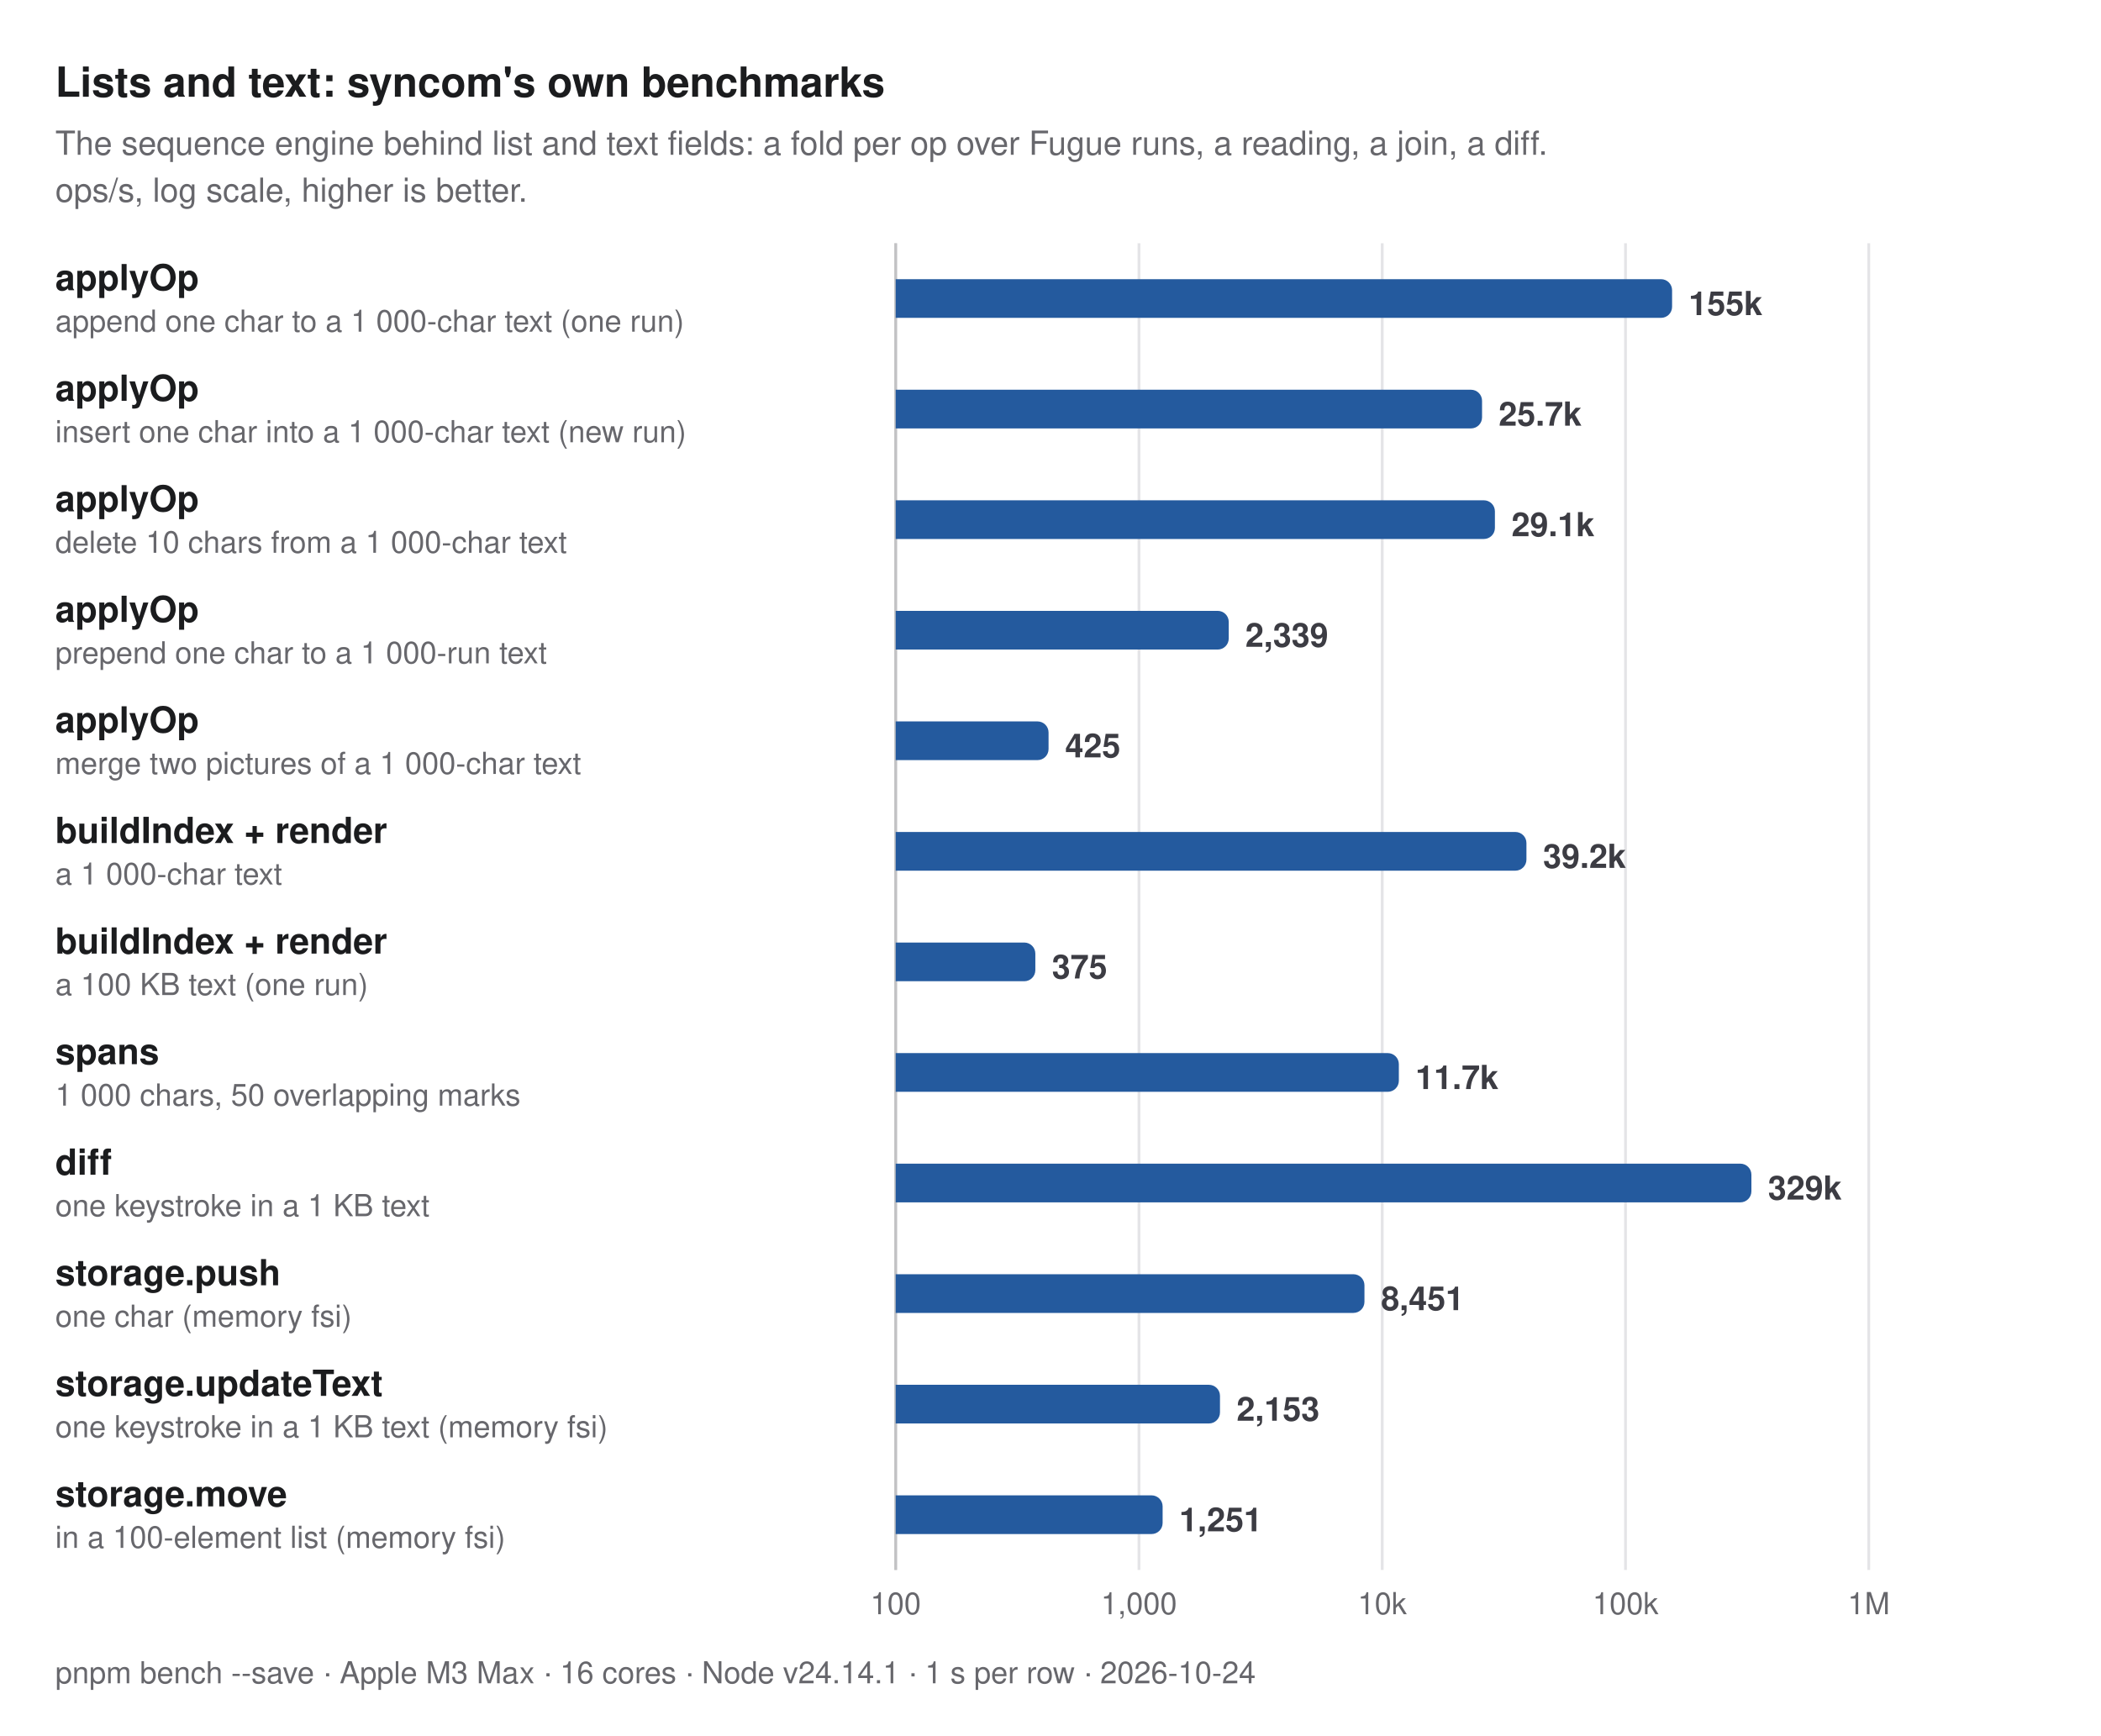
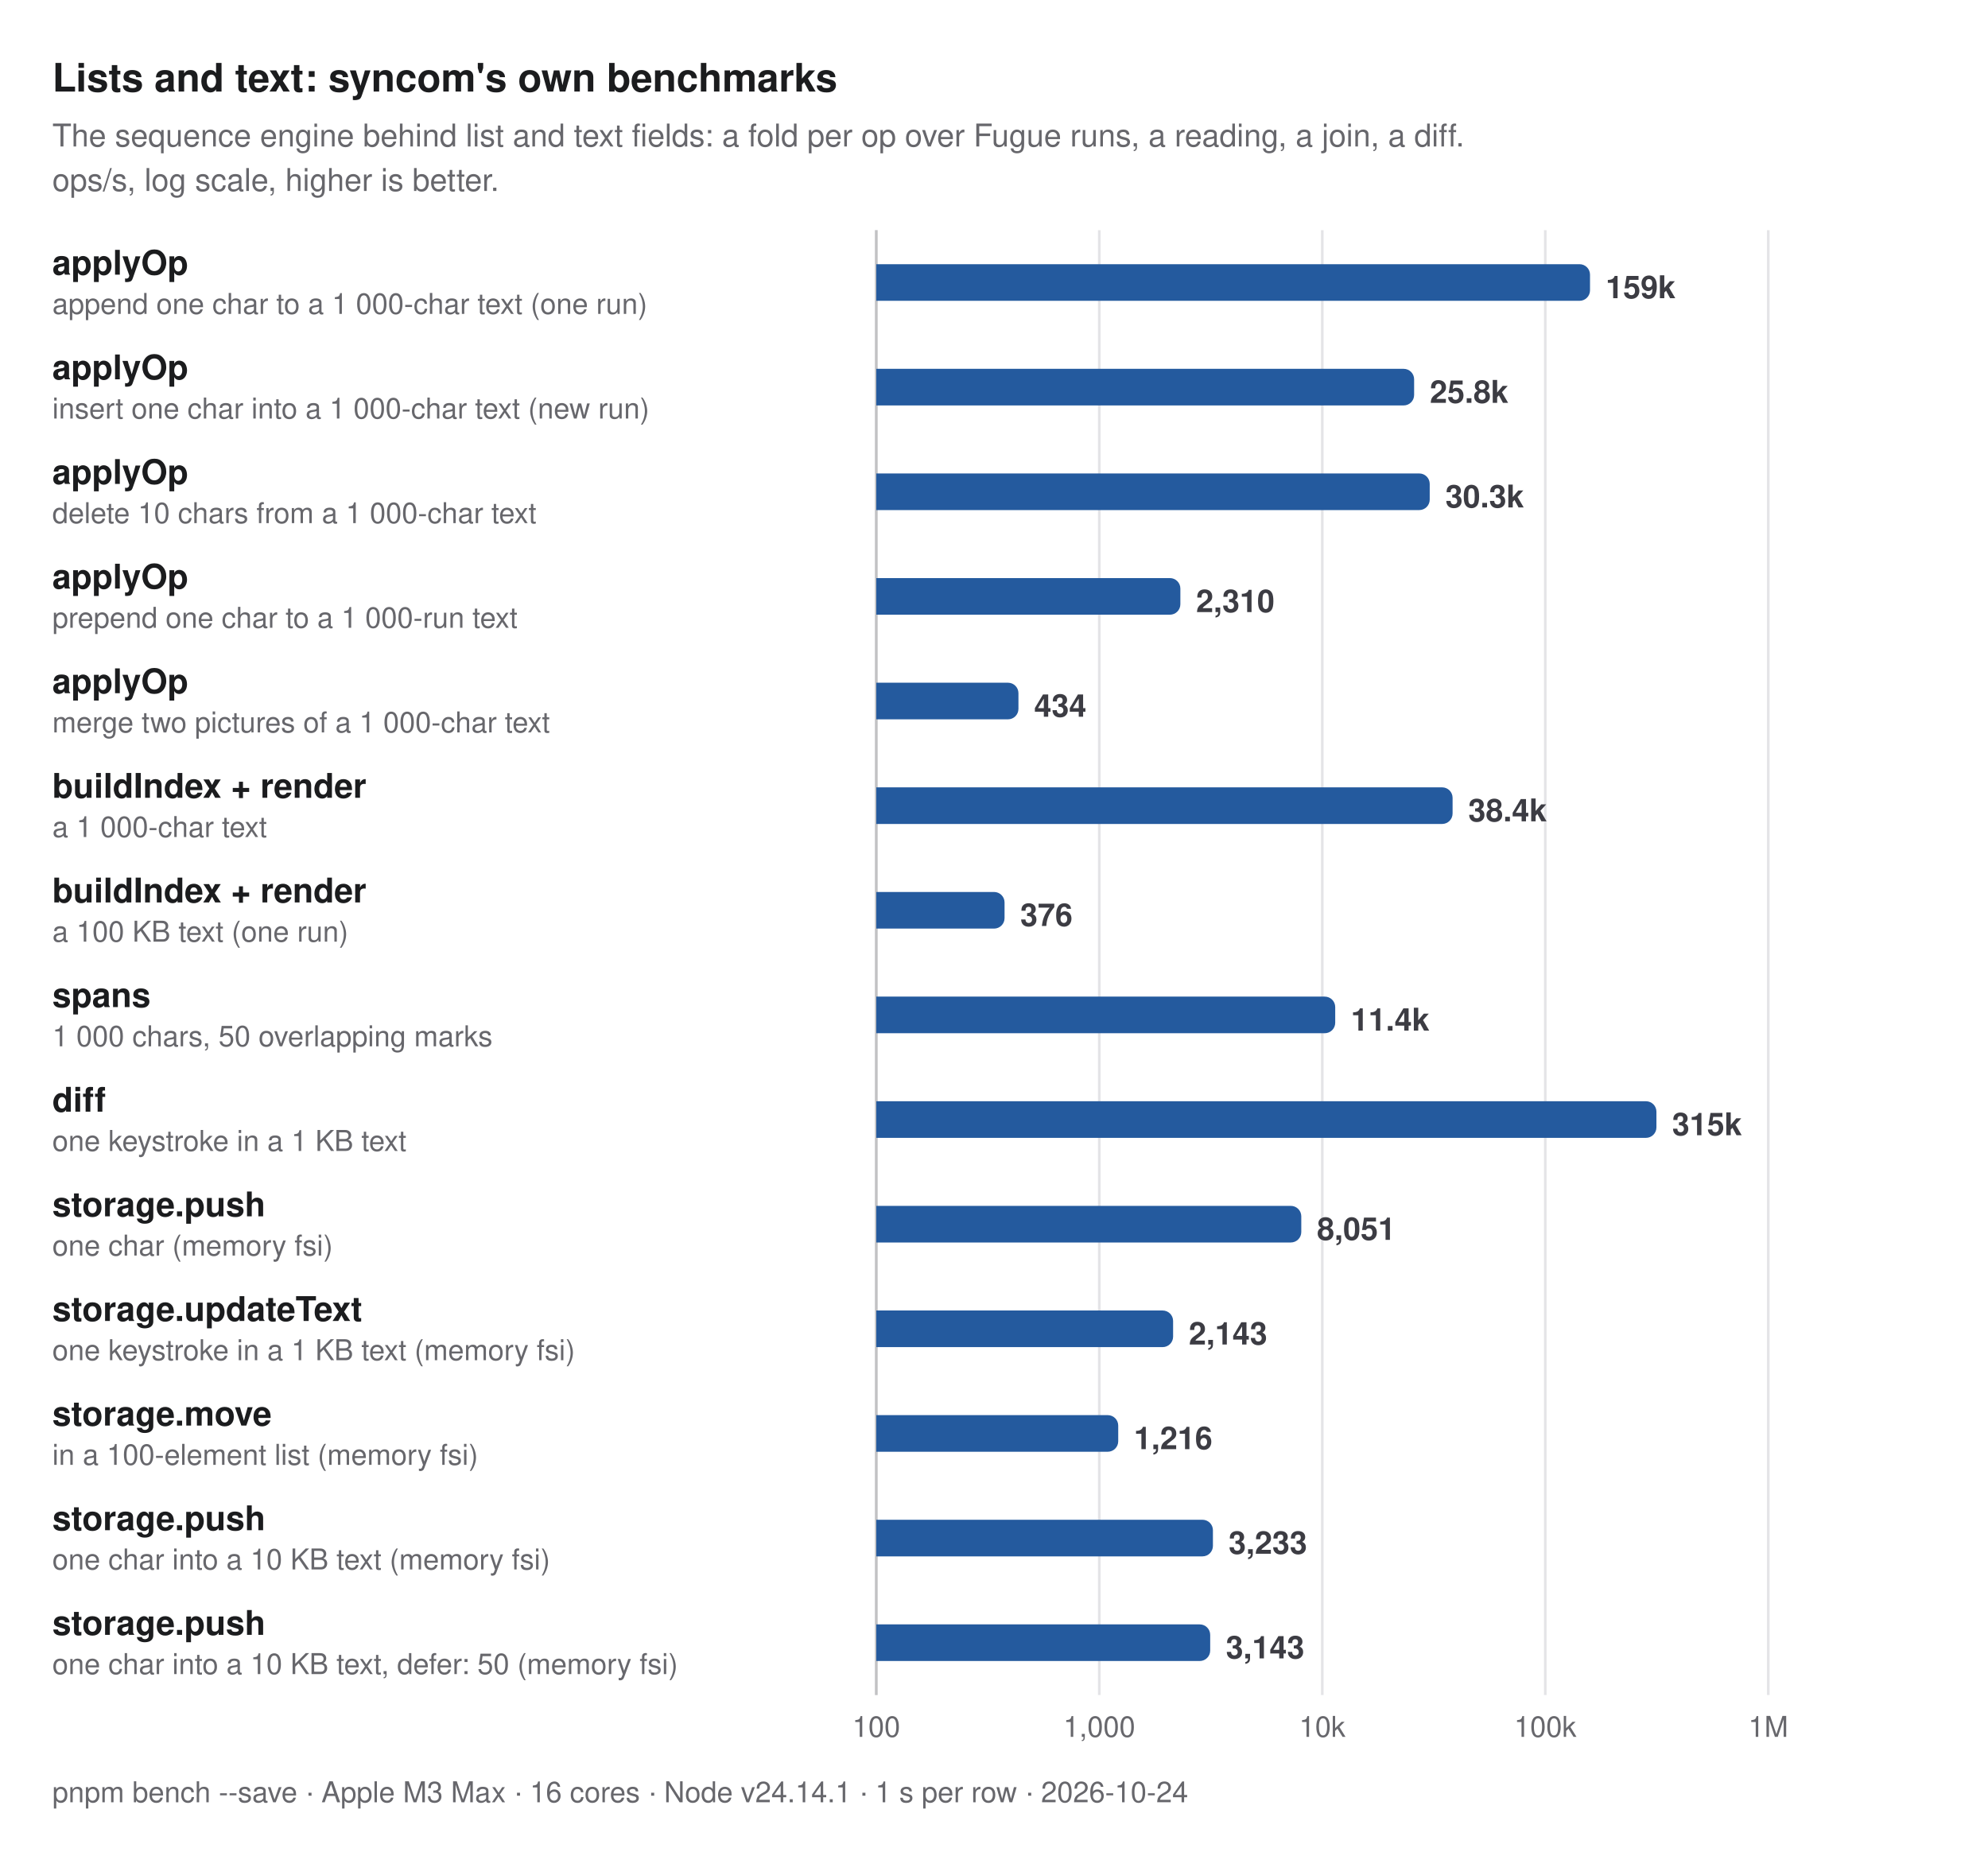
- <svg xmlns="http://www.w3.org/2000/svg" width="760" height="628" viewBox="0 0 760 628" role="img" aria-label="Lists and text: syncom's own benchmarks. The sequence engine behind list and text fields: a fold per op over Fugue runs, a reading, a join, a diff. ops/s, log scale, higher is better.">
+ <svg xmlns="http://www.w3.org/2000/svg" width="760" height="708" viewBox="0 0 760 708" role="img" aria-label="Lists and text: syncom's own benchmarks. The sequence engine behind list and text fields: a fold per op over Fugue runs, a reading, a join, a diff. ops/s, log scale, higher is better.">
  <style>
  text { font-family: -apple-system, BlinkMacSystemFont, "Segoe UI", Helvetica, Arial, sans-serif; }
  .title { font-size: 15px; font-weight: 700; fill: #1b1c1e; }
  .subtitle, .caption { font-size: 12px; fill: #67676c; }
  .caption { font-size: 11px; }
  .group { font-size: 11px; font-weight: 600; letter-spacing: 0.06em; fill: #67676c; }
  .label { font-size: 13px; font-weight: 600; fill: #1b1c1e; }
  .label.primary, .label.secondary { font-weight: 700; }
  .sublabel { font-size: 11px; fill: #67676c; }
  .value { font-size: 12px; font-weight: 600; fill: #3c3c43; font-variant-numeric: tabular-nums; }
  .value.small { font-size: 10px; }
  .legend { font-size: 11px; fill: #3c3c43; }
  .tick { font-size: 11px; fill: #67676c; font-variant-numeric: tabular-nums; }
  .grid { stroke: #e4e4e7; stroke-width: 1; }
  .axis { stroke: #c2c2c4; stroke-width: 1; }
  .ref { stroke: #67676c; stroke-width: 1; stroke-dasharray: 3 3; }
  .bar { fill: #c4c6cc; }
  .bar.primary { fill: #245a9e; }
  .bar.secondary { fill: #5e9be6; }
  @media (prefers-color-scheme: dark) {
    .title, .label { fill: #dfdfd6; }
    .subtitle, .caption, .group, .sublabel, .tick { fill: #98989f; }
    .value, .legend { fill: #c2c2c4; }
    .grid { stroke: #2e2e32; }
    .axis { stroke: #48484c; }
    .ref { stroke: #98989f; }
    .bar { fill: #46474e; }
    .bar.primary { fill: #8dbcf2; }
    .bar.secondary { fill: #3d7bd0; }
  }
</style>
  <text class="title" x="20" y="35">Lists and text: syncom's own benchmarks</text>
  <text class="subtitle" x="20" y="56">The sequence engine behind list and text fields: a fold per op over Fugue runs, a reading, a join, a diff.</text>
  <text class="subtitle" x="20" y="73">ops/s, log scale, higher is better.</text>
-   <line class="grid" x1="324" y1="88" x2="324" y2="568" />
-   <text class="tick" x="324" y="584" text-anchor="middle">100</text>
-   <line class="grid" x1="412" y1="88" x2="412" y2="568" />
-   <text class="tick" x="412" y="584" text-anchor="middle">1,000</text>
-   <line class="grid" x1="500" y1="88" x2="500" y2="568" />
-   <text class="tick" x="500" y="584" text-anchor="middle">10k</text>
-   <line class="grid" x1="588" y1="88" x2="588" y2="568" />
-   <text class="tick" x="588" y="584" text-anchor="middle">100k</text>
-   <line class="grid" x1="676" y1="88" x2="676" y2="568" />
-   <text class="tick" x="676" y="584" text-anchor="middle">1M</text>
-   <line class="axis" x1="324" y1="88" x2="324" y2="568" />
+   <line class="grid" x1="335" y1="88" x2="335" y2="648" />
+   <text class="tick" x="335" y="664" text-anchor="middle">100</text>
+   <line class="grid" x1="420.25" y1="88" x2="420.25" y2="648" />
+   <text class="tick" x="420.25" y="664" text-anchor="middle">1,000</text>
+   <line class="grid" x1="505.5" y1="88" x2="505.5" y2="648" />
+   <text class="tick" x="505.5" y="664" text-anchor="middle">10k</text>
+   <line class="grid" x1="590.75" y1="88" x2="590.75" y2="648" />
+   <text class="tick" x="590.75" y="664" text-anchor="middle">100k</text>
+   <line class="grid" x1="676" y1="88" x2="676" y2="648" />
+   <text class="tick" x="676" y="664" text-anchor="middle">1M</text>
+   <line class="axis" x1="335" y1="88" x2="335" y2="648" />
  <g>
    <text class="label primary" x="20" y="105">applyOp</text>
    <text class="sublabel" x="20" y="120">append one char to a 1 000-char text (one run)</text>
-     <path class="bar primary" d="M324,101H600.848A4,4 0 0 1 604.848,105V111A4,4 0 0 1 600.848,115H324Z" />
-     <text class="value" x="610.848" y="114">155k</text>
+     <path class="bar primary" d="M335,101H603.853A4,4 0 0 1 607.853,105V111A4,4 0 0 1 603.853,115H335Z" />
+     <text class="value" x="613.853" y="114">159k</text>
  </g>
  <g>
    <text class="label primary" x="20" y="145">applyOp</text>
    <text class="sublabel" x="20" y="160">insert one char into a 1 000-char text (new run)</text>
-     <path class="bar primary" d="M324,141H532.108A4,4 0 0 1 536.108,145V151A4,4 0 0 1 532.108,155H324Z" />
-     <text class="value" x="542.108" y="154">25.7k</text>
+     <path class="bar primary" d="M335,141H536.611A4,4 0 0 1 540.611,145V151A4,4 0 0 1 536.611,155H335Z" />
+     <text class="value" x="546.611" y="154">25.8k</text>
  </g>
  <g>
    <text class="label primary" x="20" y="185">applyOp</text>
    <text class="sublabel" x="20" y="200">delete 10 chars from a 1 000-char text</text>
-     <path class="bar primary" d="M324,181H536.758A4,4 0 0 1 540.758,185V191A4,4 0 0 1 536.758,195H324Z" />
-     <text class="value" x="546.758" y="194">29.1k</text>
+     <path class="bar primary" d="M335,181H542.574A4,4 0 0 1 546.574,185V191A4,4 0 0 1 542.574,195H335Z" />
+     <text class="value" x="552.574" y="194">30.3k</text>
  </g>
  <g>
    <text class="label primary" x="20" y="225">applyOp</text>
    <text class="sublabel" x="20" y="240">prepend one char to a 1 000-run text</text>
-     <path class="bar primary" d="M324,221H440.475A4,4 0 0 1 444.475,225V231A4,4 0 0 1 440.475,235H324Z" />
-     <text class="value" x="450.475" y="234">2,339</text>
+     <path class="bar primary" d="M335,221H447.248A4,4 0 0 1 451.248,225V231A4,4 0 0 1 447.248,235H335Z" />
+     <text class="value" x="457.248" y="234">2,310</text>
  </g>
  <g>
    <text class="label primary" x="20" y="265">applyOp</text>
    <text class="sublabel" x="20" y="280">merge two pictures of a 1 000-char text</text>
-     <path class="bar primary" d="M324,261H375.298A4,4 0 0 1 379.298,265V271A4,4 0 0 1 375.298,275H324Z" />
-     <text class="value" x="385.298" y="274">425</text>
+     <path class="bar primary" d="M335,261H385.346A4,4 0 0 1 389.346,265V271A4,4 0 0 1 385.346,275H335Z" />
+     <text class="value" x="395.346" y="274">434</text>
  </g>
  <g>
    <text class="label primary" x="20" y="305">buildIndex + render</text>
    <text class="sublabel" x="20" y="320">a 1 000-char text</text>
-     <path class="bar primary" d="M324,301H548.162A4,4 0 0 1 552.162,305V311A4,4 0 0 1 548.162,315H324Z" />
-     <text class="value" x="558.162" y="314">39.2k</text>
+     <path class="bar primary" d="M335,301H551.315A4,4 0 0 1 555.315,305V311A4,4 0 0 1 551.315,315H335Z" />
+     <text class="value" x="561.315" y="314">38.4k</text>
  </g>
  <g>
    <text class="label primary" x="20" y="345">buildIndex + render</text>
    <text class="sublabel" x="20" y="360">a 100 KB text (one run)</text>
-     <path class="bar primary" d="M324,341H370.515A4,4 0 0 1 374.515,345V351A4,4 0 0 1 370.515,355H324Z" />
-     <text class="value" x="380.515" y="354">375</text>
+     <path class="bar primary" d="M335,341H380.035A4,4 0 0 1 384.035,345V351A4,4 0 0 1 380.035,355H335Z" />
+     <text class="value" x="390.035" y="354">376</text>
  </g>
  <g>
    <text class="label primary" x="20" y="385">spans</text>
    <text class="sublabel" x="20" y="400">1 000 chars, 50 overlapping marks</text>
-     <path class="bar primary" d="M324,381H502.01A4,4 0 0 1 506.01,385V391A4,4 0 0 1 502.01,395H324Z" />
-     <text class="value" x="512.01" y="394">11.7k</text>
+     <path class="bar primary" d="M335,381H506.445A4,4 0 0 1 510.445,385V391A4,4 0 0 1 506.445,395H335Z" />
+     <text class="value" x="516.445" y="394">11.4k</text>
  </g>
  <g>
    <text class="label primary" x="20" y="425">diff</text>
    <text class="sublabel" x="20" y="440">one keystroke in a 1 KB text</text>
-     <path class="bar primary" d="M324,421H629.539A4,4 0 0 1 633.539,425V431A4,4 0 0 1 629.539,435H324Z" />
-     <text class="value" x="639.539" y="434">329k</text>
+     <path class="bar primary" d="M335,421H629.241A4,4 0 0 1 633.241,425V431A4,4 0 0 1 629.241,435H335Z" />
+     <text class="value" x="639.241" y="434">315k</text>
  </g>
  <g>
    <text class="label primary" x="20" y="465">storage.push</text>
    <text class="sublabel" x="20" y="480">one char (memory fsi)</text>
-     <path class="bar primary" d="M324,461H489.568A4,4 0 0 1 493.568,465V471A4,4 0 0 1 489.568,475H324Z" />
-     <text class="value" x="499.568" y="474">8,451</text>
+     <path class="bar primary" d="M335,461H493.474A4,4 0 0 1 497.474,465V471A4,4 0 0 1 493.474,475H335Z" />
+     <text class="value" x="503.474" y="474">8,051</text>
  </g>
  <g>
    <text class="label primary" x="20" y="505">storage.updateText</text>
    <text class="sublabel" x="20" y="520">one keystroke in a 1 KB text (memory fsi)</text>
-     <path class="bar primary" d="M324,501H437.308A4,4 0 0 1 441.308,505V511A4,4 0 0 1 437.308,515H324Z" />
-     <text class="value" x="447.308" y="514">2,153</text>
+     <path class="bar primary" d="M335,501H444.47A4,4 0 0 1 448.47,505V511A4,4 0 0 1 444.47,515H335Z" />
+     <text class="value" x="454.47" y="514">2,143</text>
  </g>
  <g>
    <text class="label primary" x="20" y="545">storage.move</text>
    <text class="sublabel" x="20" y="560">in a 100-element list (memory fsi)</text>
-     <path class="bar primary" d="M324,541H416.559A4,4 0 0 1 420.559,545V551A4,4 0 0 1 416.559,555H324Z" />
-     <text class="value" x="426.559" y="554">1,251</text>
+     <path class="bar primary" d="M335,541H423.491A4,4 0 0 1 427.491,545V551A4,4 0 0 1 423.491,555H335Z" />
+     <text class="value" x="433.491" y="554">1,216</text>
  </g>
-   <text class="caption" x="20" y="609">pnpm bench --save · Apple M3 Max · 16 cores · Node v24.14.1 · 1 s per row · 2026-10-24</text>
+   <g>
+     <text class="label primary" x="20" y="585">storage.push</text>
+     <text class="sublabel" x="20" y="600">one char into a 10 KB text (memory fsi)</text>
+     <path class="bar primary" d="M335,581H459.694A4,4 0 0 1 463.694,585V591A4,4 0 0 1 459.694,595H335Z" />
+     <text class="value" x="469.694" y="594">3,233</text>
+   </g>
+   <g>
+     <text class="label primary" x="20" y="625">storage.push</text>
+     <text class="sublabel" x="20" y="640">one char into a 10 KB text, defer: 50 (memory fsi)</text>
+     <path class="bar primary" d="M335,621H458.649A4,4 0 0 1 462.649,625V631A4,4 0 0 1 458.649,635H335Z" />
+     <text class="value" x="468.649" y="634">3,143</text>
+   </g>
+   <text class="caption" x="20" y="689">pnpm bench --save · Apple M3 Max · 16 cores · Node v24.14.1 · 1 s per row · 2026-10-24</text>
</svg>
